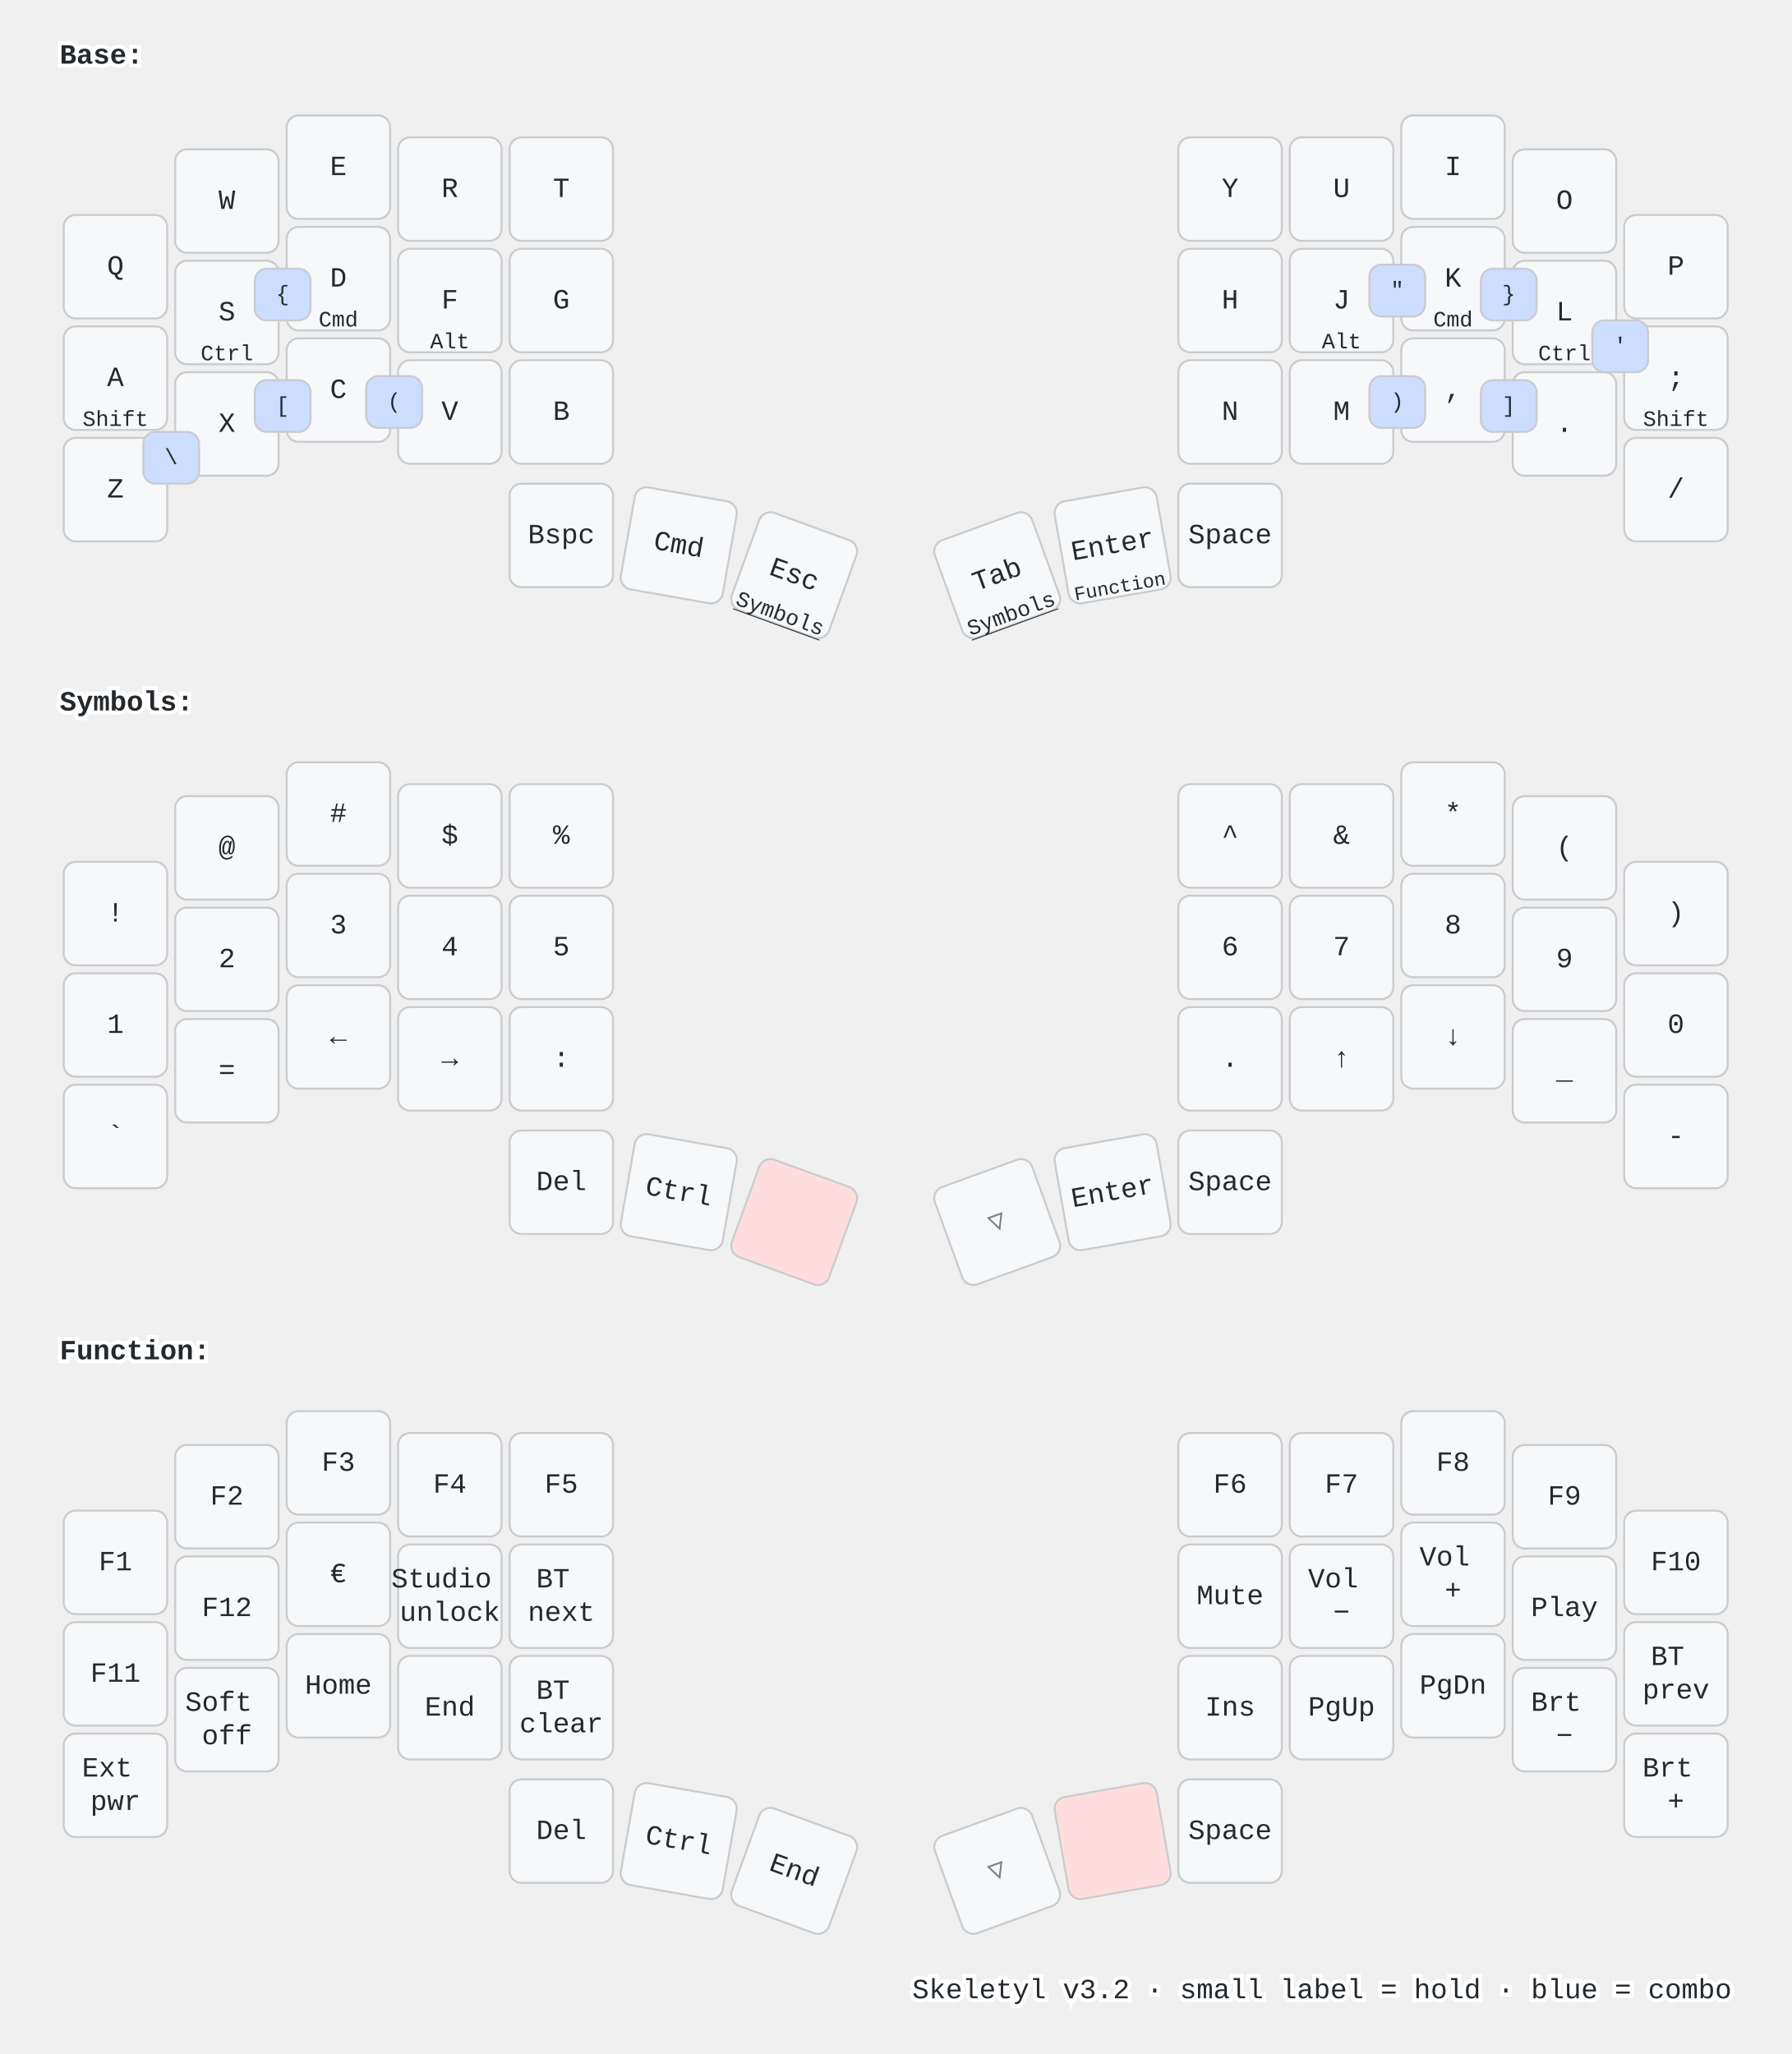
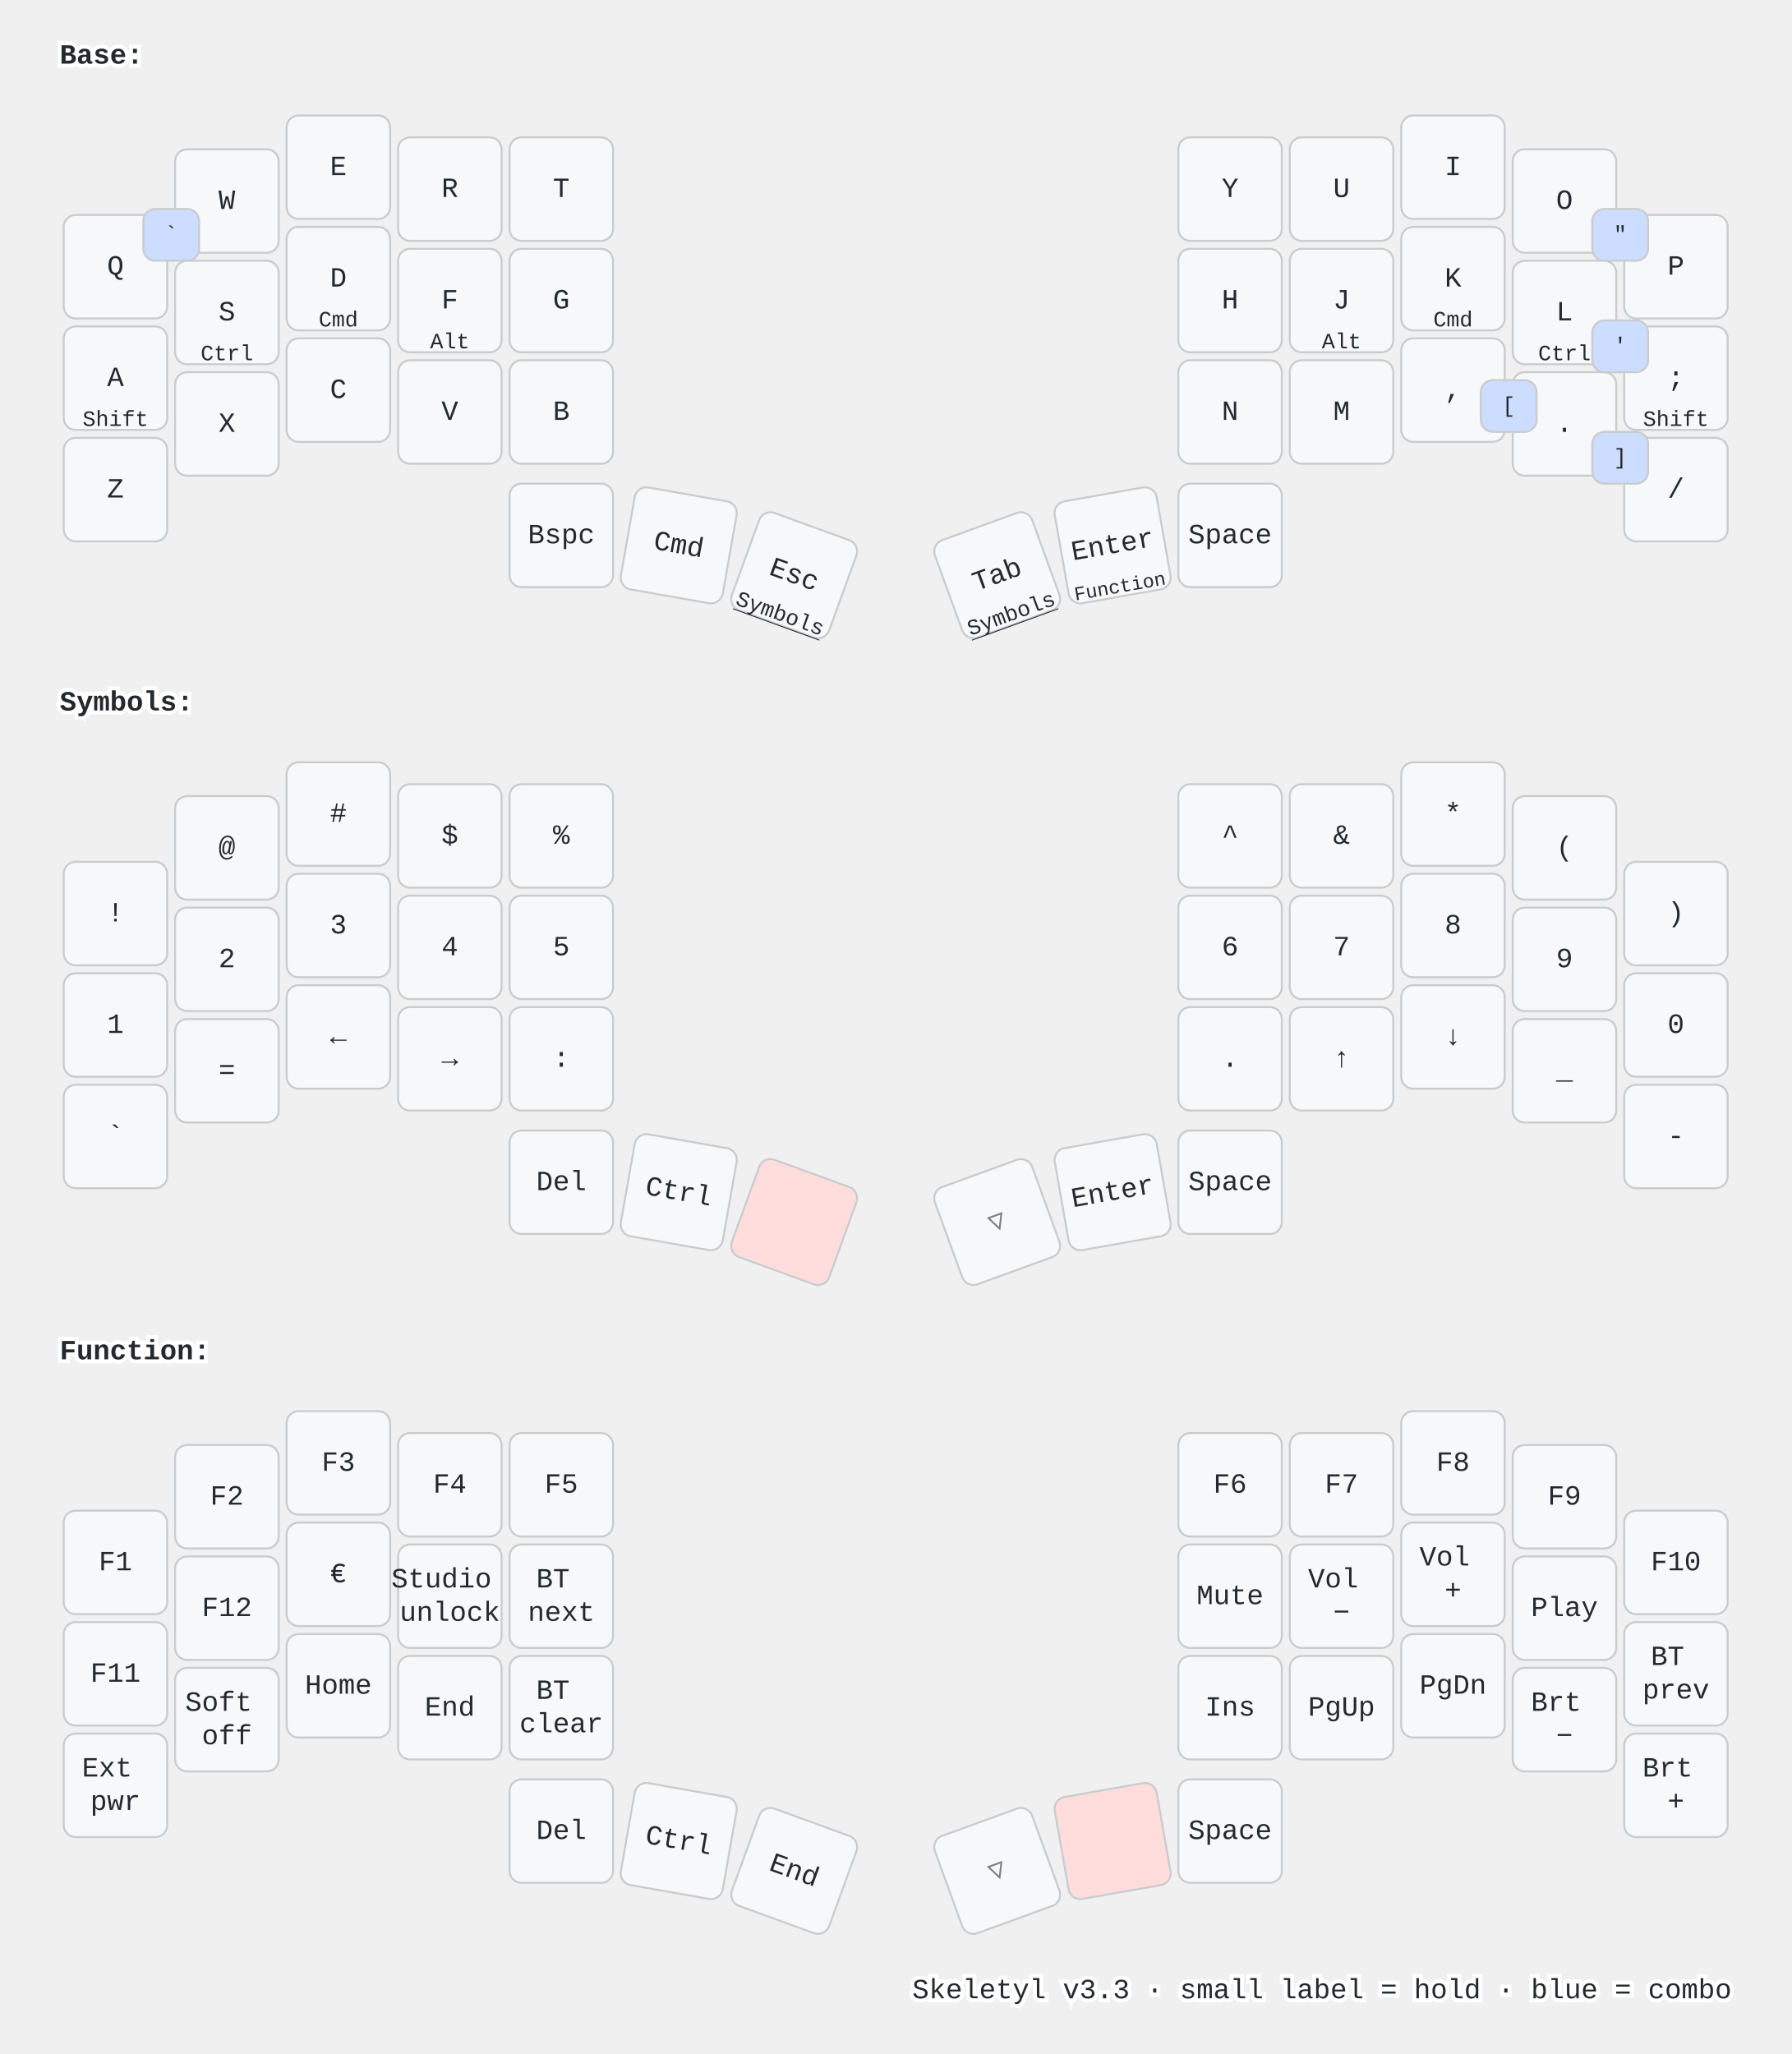
<svg xmlns="http://www.w3.org/2000/svg" width="900" height="1032" viewBox="0 0 900 1032" class="keymap">
  <style>/* inherit to force styles through use tags */
svg path {
    fill: inherit;
}

/* font and background color specifications */
svg.keymap {
    font-family: SFMono-Regular,Consolas,Liberation Mono,Menlo,monospace;
    font-size: 14px;
    font-kerning: normal;
    text-rendering: optimizeLegibility;
    fill: #24292e;
}

/* default key styling */
rect.key {
    fill: #f6f8fa;
}

rect.key, rect.combo {
    stroke: #c9cccf;
    stroke-width: 1;
}

/* default key side styling, only used is draw_key_sides is set */
rect.side {
    filter: brightness(90%);
}

/* color accent for combo boxes */
rect.combo, rect.combo-separate {
    fill: #cdf;
}

/* color accent for held keys */
rect.held, rect.combo.held {
    fill: #fdd;
}

/* color accent for ghost (optional) keys */
rect.ghost, rect.combo.ghost {
    stroke-dasharray: 4, 4;
    stroke-width: 2;
}

text {
    text-anchor: middle;
    dominant-baseline: middle;
}

/* styling for layer labels */
text.label {
    font-weight: bold;
    text-anchor: start;
    stroke: white;
    stroke-width: 4;
    paint-order: stroke;
}

/* styling for optional footer */
text.footer {
    text-anchor: end;
    dominant-baseline: auto;
    stroke: white;
    stroke-width: 4;
    paint-order: stroke;
}

/* styling for combo tap, and key non-tap label text */
text.combo, text.hold, text.shifted, text.left, text.right, text.tl, text.tr, text.bl, text.br {
    font-size: 11px;
}

text.hold, text.bl, text.br {
    text-anchor: middle;
    dominant-baseline: auto;
}

text.shifted, text.tl, text.tr {
    text-anchor: middle;
    dominant-baseline: hanging;
}

text.left, text.tl, text.bl {
    text-anchor: start;
}

text.right, text.tr, text.br {
    text-anchor: end;
}

text.layer-activator {
    text-decoration: underline;
}

/* styling for hold/shifted label text in combo box */
text.combo.hold, text.combo.shifted, text.combo.left, text.combo.right {
    font-size: 8px;
}

/* lighter symbol for transparent keys */
text.trans {
    fill: #7b7e81;
}

/* styling for combo dendrons */
path.combo {
    stroke-width: 1;
    stroke: gray;
    fill: none;
}

/* Start Tabler Icons Cleanup */
/* cannot use height/width with glyphs */
.icon-tabler &gt; path {
    fill: inherit;
    stroke: inherit;
    stroke-width: 2;
}
/* hide tabler's default box */
.icon-tabler &gt; path[stroke="none"][fill="none"] {
    visibility: hidden;
}
/* End Tabler Icons Cleanup */
</style>
  <g transform="translate(30, 0)" class="layer-Base">
    <text x="0" y="28" class="label" id="Base">Base:</text>
    <g transform="translate(0, 56)">
      <g transform="translate(28, 78)" class="key keypos-0">
        <rect rx="6" ry="6" x="-26" y="-26" width="52" height="52" class="key" />
        <text x="0" y="0" class="key tap">Q</text>
      </g>
      <g transform="translate(84, 45)" class="key keypos-1">
        <rect rx="6" ry="6" x="-26" y="-26" width="52" height="52" class="key" />
        <text x="0" y="0" class="key tap">W</text>
      </g>
      <g transform="translate(140, 28)" class="key keypos-2">
        <rect rx="6" ry="6" x="-26" y="-26" width="52" height="52" class="key" />
        <text x="0" y="0" class="key tap">E</text>
      </g>
      <g transform="translate(196, 39)" class="key keypos-3">
        <rect rx="6" ry="6" x="-26" y="-26" width="52" height="52" class="key" />
        <text x="0" y="0" class="key tap">R</text>
      </g>
      <g transform="translate(252, 39)" class="key keypos-4">
        <rect rx="6" ry="6" x="-26" y="-26" width="52" height="52" class="key" />
        <text x="0" y="0" class="key tap">T</text>
      </g>
      <g transform="translate(588, 39)" class="key keypos-5">
        <rect rx="6" ry="6" x="-26" y="-26" width="52" height="52" class="key" />
        <text x="0" y="0" class="key tap">Y</text>
      </g>
      <g transform="translate(644, 39)" class="key keypos-6">
        <rect rx="6" ry="6" x="-26" y="-26" width="52" height="52" class="key" />
        <text x="0" y="0" class="key tap">U</text>
      </g>
      <g transform="translate(700, 28)" class="key keypos-7">
        <rect rx="6" ry="6" x="-26" y="-26" width="52" height="52" class="key" />
        <text x="0" y="0" class="key tap">I</text>
      </g>
      <g transform="translate(756, 45)" class="key keypos-8">
        <rect rx="6" ry="6" x="-26" y="-26" width="52" height="52" class="key" />
        <text x="0" y="0" class="key tap">O</text>
      </g>
      <g transform="translate(812, 78)" class="key keypos-9">
        <rect rx="6" ry="6" x="-26" y="-26" width="52" height="52" class="key" />
        <text x="0" y="0" class="key tap">P</text>
      </g>
      <g transform="translate(28, 134)" class="key keypos-10">
        <rect rx="6" ry="6" x="-26" y="-26" width="52" height="52" class="key" />
        <text x="0" y="0" class="key tap">A</text>
        <text x="0" y="24" class="key hold">Shift</text>
      </g>
      <g transform="translate(84, 101)" class="key keypos-11">
        <rect rx="6" ry="6" x="-26" y="-26" width="52" height="52" class="key" />
        <text x="0" y="0" class="key tap">S</text>
        <text x="0" y="24" class="key hold">Ctrl</text>
      </g>
      <g transform="translate(140, 84)" class="key keypos-12">
        <rect rx="6" ry="6" x="-26" y="-26" width="52" height="52" class="key" />
        <text x="0" y="0" class="key tap">D</text>
        <text x="0" y="24" class="key hold">Cmd</text>
      </g>
      <g transform="translate(196, 95)" class="key keypos-13">
        <rect rx="6" ry="6" x="-26" y="-26" width="52" height="52" class="key" />
        <text x="0" y="0" class="key tap">F</text>
        <text x="0" y="24" class="key hold">Alt</text>
      </g>
      <g transform="translate(252, 95)" class="key keypos-14">
        <rect rx="6" ry="6" x="-26" y="-26" width="52" height="52" class="key" />
        <text x="0" y="0" class="key tap">G</text>
      </g>
      <g transform="translate(588, 95)" class="key keypos-15">
        <rect rx="6" ry="6" x="-26" y="-26" width="52" height="52" class="key" />
        <text x="0" y="0" class="key tap">H</text>
      </g>
      <g transform="translate(644, 95)" class="key keypos-16">
        <rect rx="6" ry="6" x="-26" y="-26" width="52" height="52" class="key" />
        <text x="0" y="0" class="key tap">J</text>
        <text x="0" y="24" class="key hold">Alt</text>
      </g>
      <g transform="translate(700, 84)" class="key keypos-17">
        <rect rx="6" ry="6" x="-26" y="-26" width="52" height="52" class="key" />
        <text x="0" y="0" class="key tap">K</text>
        <text x="0" y="24" class="key hold">Cmd</text>
      </g>
      <g transform="translate(756, 101)" class="key keypos-18">
        <rect rx="6" ry="6" x="-26" y="-26" width="52" height="52" class="key" />
        <text x="0" y="0" class="key tap">L</text>
        <text x="0" y="24" class="key hold">Ctrl</text>
      </g>
      <g transform="translate(812, 134)" class="key keypos-19">
        <rect rx="6" ry="6" x="-26" y="-26" width="52" height="52" class="key" />
        <text x="0" y="0" class="key tap">;</text>
        <text x="0" y="24" class="key hold">Shift</text>
      </g>
      <g transform="translate(28, 190)" class="key keypos-20">
        <rect rx="6" ry="6" x="-26" y="-26" width="52" height="52" class="key" />
        <text x="0" y="0" class="key tap">Z</text>
      </g>
      <g transform="translate(84, 157)" class="key keypos-21">
        <rect rx="6" ry="6" x="-26" y="-26" width="52" height="52" class="key" />
        <text x="0" y="0" class="key tap">X</text>
      </g>
      <g transform="translate(140, 140)" class="key keypos-22">
        <rect rx="6" ry="6" x="-26" y="-26" width="52" height="52" class="key" />
        <text x="0" y="0" class="key tap">C</text>
      </g>
      <g transform="translate(196, 151)" class="key keypos-23">
        <rect rx="6" ry="6" x="-26" y="-26" width="52" height="52" class="key" />
        <text x="0" y="0" class="key tap">V</text>
      </g>
      <g transform="translate(252, 151)" class="key keypos-24">
        <rect rx="6" ry="6" x="-26" y="-26" width="52" height="52" class="key" />
        <text x="0" y="0" class="key tap">B</text>
      </g>
      <g transform="translate(588, 151)" class="key keypos-25">
        <rect rx="6" ry="6" x="-26" y="-26" width="52" height="52" class="key" />
        <text x="0" y="0" class="key tap">N</text>
      </g>
      <g transform="translate(644, 151)" class="key keypos-26">
        <rect rx="6" ry="6" x="-26" y="-26" width="52" height="52" class="key" />
        <text x="0" y="0" class="key tap">M</text>
      </g>
      <g transform="translate(700, 140)" class="key keypos-27">
        <rect rx="6" ry="6" x="-26" y="-26" width="52" height="52" class="key" />
        <text x="0" y="0" class="key tap">,</text>
      </g>
      <g transform="translate(756, 157)" class="key keypos-28">
        <rect rx="6" ry="6" x="-26" y="-26" width="52" height="52" class="key" />
        <text x="0" y="0" class="key tap">.</text>
      </g>
      <g transform="translate(812, 190)" class="key keypos-29">
        <rect rx="6" ry="6" x="-26" y="-26" width="52" height="52" class="key" />
        <text x="0" y="0" class="key tap">/</text>
      </g>
      <g transform="translate(252, 213)" class="key keypos-30">
        <rect rx="6" ry="6" x="-26" y="-26" width="52" height="52" class="key" />
        <text x="0" y="0" class="key tap">Bspc</text>
      </g>
      <g transform="translate(311, 218) rotate(10.0)" class="key keypos-31">
        <rect rx="6" ry="6" x="-26" y="-26" width="52" height="52" class="key" />
        <text x="0" y="0" class="key tap">Cmd</text>
      </g>
      <g transform="translate(369, 233) rotate(20.0)" class="key keypos-32">
        <rect rx="6" ry="6" x="-26" y="-26" width="52" height="52" class="key" />
        <text x="0" y="0" class="key tap">Esc</text>
        <a href="#Symbols">
          <text x="0" y="24" class="key hold layer-activator">Symbols</text>
        </a>
      </g>
      <g transform="translate(471, 233) rotate(-20.0)" class="key keypos-33">
        <rect rx="6" ry="6" x="-26" y="-26" width="52" height="52" class="key" />
        <text x="0" y="0" class="key tap">Tab</text>
        <a href="#Symbols">
          <text x="0" y="24" class="key hold layer-activator">Symbols</text>
        </a>
      </g>
      <g transform="translate(529, 218) rotate(-10.0)" class="key keypos-34">
        <rect rx="6" ry="6" x="-26" y="-26" width="52" height="52" class="key" />
        <text x="0" y="0" class="key tap">Enter</text>
        <a href="#Function">
          <text x="0" y="24" class="key hold layer-activator">
            <tspan style="font-size: 88%">Function</tspan>
          </text>
        </a>
      </g>
      <g transform="translate(588, 213)" class="key keypos-35">
        <rect rx="6" ry="6" x="-26" y="-26" width="52" height="52" class="key" />
        <text x="0" y="0" class="key tap">Space</text>
      </g>
      <g class="combo combopos-0">
-         <rect rx="6" ry="6" x="98" y="79" width="28" height="26" class="combo" />
-         <text x="112" y="92" class="combo tap">{</text>
-       </g>
-       <g class="combo combopos-1">
-         <rect rx="6" ry="6" x="658" y="77" width="28" height="26" class="combo" />
-         <text x="672" y="90" class="combo tap">"</text>
-       </g>
-       <g class="combo combopos-2">
-         <rect rx="6" ry="6" x="714" y="79" width="28" height="26" class="combo" />
-         <text x="728" y="92" class="combo tap">}</text>
-       </g>
-       <g class="combo combopos-3">
        <rect rx="6" ry="6" x="770" y="105" width="28" height="26" class="combo" />
        <text x="784" y="118" class="combo tap">'</text>
      </g>
+       <g class="combo combopos-1">
+         <rect rx="6" ry="6" x="770" y="49" width="28" height="26" class="combo" />
+         <text x="784" y="62" class="combo tap">"</text>
+       </g>
+       <g class="combo combopos-2">
+         <rect rx="6" ry="6" x="42" y="49" width="28" height="26" class="combo" />
+         <text x="56" y="62" class="combo tap">`</text>
+       </g>
+       <g class="combo combopos-3">
+         <rect rx="6" ry="6" x="714" y="135" width="28" height="26" class="combo" />
+         <text x="728" y="148" class="combo tap">[</text>
+       </g>
      <g class="combo combopos-4">
-         <rect rx="6" ry="6" x="42" y="161" width="28" height="26" class="combo" />
-         <text x="56" y="174" class="combo tap">\</text>
-       </g>
-       <g class="combo combopos-5">
-         <rect rx="6" ry="6" x="98" y="135" width="28" height="26" class="combo" />
-         <text x="112" y="148" class="combo tap">[</text>
-       </g>
-       <g class="combo combopos-6">
-         <rect rx="6" ry="6" x="154" y="133" width="28" height="26" class="combo" />
-         <text x="168" y="146" class="combo tap">(</text>
-       </g>
-       <g class="combo combopos-7">
-         <rect rx="6" ry="6" x="658" y="133" width="28" height="26" class="combo" />
-         <text x="672" y="146" class="combo tap">)</text>
-       </g>
-       <g class="combo combopos-8">
-         <rect rx="6" ry="6" x="714" y="135" width="28" height="26" class="combo" />
-         <text x="728" y="148" class="combo tap">]</text>
+         <rect rx="6" ry="6" x="770" y="161" width="28" height="26" class="combo" />
+         <text x="784" y="174" class="combo tap">]</text>
      </g>
    </g>
  </g>
  <g transform="translate(30, 325)" class="layer-Symbols">
    <text x="0" y="28" class="label" id="Symbols">Symbols:</text>
    <g transform="translate(0, 56)">
      <g transform="translate(28, 78)" class="key keypos-0">
        <rect rx="6" ry="6" x="-26" y="-26" width="52" height="52" class="key" />
        <text x="0" y="0" class="key tap">!</text>
      </g>
      <g transform="translate(84, 45)" class="key keypos-1">
        <rect rx="6" ry="6" x="-26" y="-26" width="52" height="52" class="key" />
        <text x="0" y="0" class="key tap">@</text>
      </g>
      <g transform="translate(140, 28)" class="key keypos-2">
        <rect rx="6" ry="6" x="-26" y="-26" width="52" height="52" class="key" />
        <text x="0" y="0" class="key tap">#</text>
      </g>
      <g transform="translate(196, 39)" class="key keypos-3">
        <rect rx="6" ry="6" x="-26" y="-26" width="52" height="52" class="key" />
        <text x="0" y="0" class="key tap">$</text>
      </g>
      <g transform="translate(252, 39)" class="key keypos-4">
        <rect rx="6" ry="6" x="-26" y="-26" width="52" height="52" class="key" />
        <text x="0" y="0" class="key tap">%</text>
      </g>
      <g transform="translate(588, 39)" class="key keypos-5">
        <rect rx="6" ry="6" x="-26" y="-26" width="52" height="52" class="key" />
        <text x="0" y="0" class="key tap">^</text>
      </g>
      <g transform="translate(644, 39)" class="key keypos-6">
        <rect rx="6" ry="6" x="-26" y="-26" width="52" height="52" class="key" />
        <text x="0" y="0" class="key tap">&amp;</text>
      </g>
      <g transform="translate(700, 28)" class="key keypos-7">
        <rect rx="6" ry="6" x="-26" y="-26" width="52" height="52" class="key" />
        <text x="0" y="0" class="key tap">*</text>
      </g>
      <g transform="translate(756, 45)" class="key keypos-8">
        <rect rx="6" ry="6" x="-26" y="-26" width="52" height="52" class="key" />
        <text x="0" y="0" class="key tap">(</text>
      </g>
      <g transform="translate(812, 78)" class="key keypos-9">
        <rect rx="6" ry="6" x="-26" y="-26" width="52" height="52" class="key" />
        <text x="0" y="0" class="key tap">)</text>
      </g>
      <g transform="translate(28, 134)" class="key keypos-10">
        <rect rx="6" ry="6" x="-26" y="-26" width="52" height="52" class="key" />
        <text x="0" y="0" class="key tap">1</text>
      </g>
      <g transform="translate(84, 101)" class="key keypos-11">
        <rect rx="6" ry="6" x="-26" y="-26" width="52" height="52" class="key" />
        <text x="0" y="0" class="key tap">2</text>
      </g>
      <g transform="translate(140, 84)" class="key keypos-12">
        <rect rx="6" ry="6" x="-26" y="-26" width="52" height="52" class="key" />
        <text x="0" y="0" class="key tap">3</text>
      </g>
      <g transform="translate(196, 95)" class="key keypos-13">
        <rect rx="6" ry="6" x="-26" y="-26" width="52" height="52" class="key" />
        <text x="0" y="0" class="key tap">4</text>
      </g>
      <g transform="translate(252, 95)" class="key keypos-14">
        <rect rx="6" ry="6" x="-26" y="-26" width="52" height="52" class="key" />
        <text x="0" y="0" class="key tap">5</text>
      </g>
      <g transform="translate(588, 95)" class="key keypos-15">
        <rect rx="6" ry="6" x="-26" y="-26" width="52" height="52" class="key" />
        <text x="0" y="0" class="key tap">6</text>
      </g>
      <g transform="translate(644, 95)" class="key keypos-16">
        <rect rx="6" ry="6" x="-26" y="-26" width="52" height="52" class="key" />
        <text x="0" y="0" class="key tap">7</text>
      </g>
      <g transform="translate(700, 84)" class="key keypos-17">
        <rect rx="6" ry="6" x="-26" y="-26" width="52" height="52" class="key" />
        <text x="0" y="0" class="key tap">8</text>
      </g>
      <g transform="translate(756, 101)" class="key keypos-18">
        <rect rx="6" ry="6" x="-26" y="-26" width="52" height="52" class="key" />
        <text x="0" y="0" class="key tap">9</text>
      </g>
      <g transform="translate(812, 134)" class="key keypos-19">
        <rect rx="6" ry="6" x="-26" y="-26" width="52" height="52" class="key" />
        <text x="0" y="0" class="key tap">0</text>
      </g>
      <g transform="translate(28, 190)" class="key keypos-20">
        <rect rx="6" ry="6" x="-26" y="-26" width="52" height="52" class="key" />
        <text x="0" y="0" class="key tap">`</text>
      </g>
      <g transform="translate(84, 157)" class="key keypos-21">
        <rect rx="6" ry="6" x="-26" y="-26" width="52" height="52" class="key" />
        <text x="0" y="0" class="key tap">=</text>
      </g>
      <g transform="translate(140, 140)" class="key keypos-22">
        <rect rx="6" ry="6" x="-26" y="-26" width="52" height="52" class="key" />
        <text x="0" y="0" class="key tap">←</text>
      </g>
      <g transform="translate(196, 151)" class="key keypos-23">
        <rect rx="6" ry="6" x="-26" y="-26" width="52" height="52" class="key" />
        <text x="0" y="0" class="key tap">→</text>
      </g>
      <g transform="translate(252, 151)" class="key keypos-24">
        <rect rx="6" ry="6" x="-26" y="-26" width="52" height="52" class="key" />
        <text x="0" y="0" class="key tap">:</text>
      </g>
      <g transform="translate(588, 151)" class="key keypos-25">
        <rect rx="6" ry="6" x="-26" y="-26" width="52" height="52" class="key" />
        <text x="0" y="0" class="key tap">.</text>
      </g>
      <g transform="translate(644, 151)" class="key keypos-26">
        <rect rx="6" ry="6" x="-26" y="-26" width="52" height="52" class="key" />
        <text x="0" y="0" class="key tap">↑</text>
      </g>
      <g transform="translate(700, 140)" class="key keypos-27">
        <rect rx="6" ry="6" x="-26" y="-26" width="52" height="52" class="key" />
        <text x="0" y="0" class="key tap">↓</text>
      </g>
      <g transform="translate(756, 157)" class="key keypos-28">
        <rect rx="6" ry="6" x="-26" y="-26" width="52" height="52" class="key" />
        <text x="0" y="0" class="key tap">_</text>
      </g>
      <g transform="translate(812, 190)" class="key keypos-29">
        <rect rx="6" ry="6" x="-26" y="-26" width="52" height="52" class="key" />
        <text x="0" y="0" class="key tap">-</text>
      </g>
      <g transform="translate(252, 213)" class="key keypos-30">
        <rect rx="6" ry="6" x="-26" y="-26" width="52" height="52" class="key" />
        <text x="0" y="0" class="key tap">Del</text>
      </g>
      <g transform="translate(311, 218) rotate(10.0)" class="key keypos-31">
        <rect rx="6" ry="6" x="-26" y="-26" width="52" height="52" class="key" />
        <text x="0" y="0" class="key tap">Ctrl</text>
      </g>
      <g transform="translate(369, 233) rotate(20.0)" class="key held keypos-32">
        <rect rx="6" ry="6" x="-26" y="-26" width="52" height="52" class="key held" />
      </g>
      <g transform="translate(471, 233) rotate(-20.0)" class="key trans keypos-33">
        <rect rx="6" ry="6" x="-26" y="-26" width="52" height="52" class="key trans" />
        <text x="0" y="0" class="key trans tap">▽</text>
      </g>
      <g transform="translate(529, 218) rotate(-10.0)" class="key keypos-34">
        <rect rx="6" ry="6" x="-26" y="-26" width="52" height="52" class="key" />
        <text x="0" y="0" class="key tap">Enter</text>
      </g>
      <g transform="translate(588, 213)" class="key keypos-35">
        <rect rx="6" ry="6" x="-26" y="-26" width="52" height="52" class="key" />
        <text x="0" y="0" class="key tap">Space</text>
      </g>
    </g>
  </g>
  <g transform="translate(30, 651)" class="layer-Function">
    <text x="0" y="28" class="label" id="Function">Function:</text>
    <g transform="translate(0, 56)">
      <g transform="translate(28, 78)" class="key keypos-0">
        <rect rx="6" ry="6" x="-26" y="-26" width="52" height="52" class="key" />
        <text x="0" y="0" class="key tap">F1</text>
      </g>
      <g transform="translate(84, 45)" class="key keypos-1">
        <rect rx="6" ry="6" x="-26" y="-26" width="52" height="52" class="key" />
        <text x="0" y="0" class="key tap">F2</text>
      </g>
      <g transform="translate(140, 28)" class="key keypos-2">
        <rect rx="6" ry="6" x="-26" y="-26" width="52" height="52" class="key" />
        <text x="0" y="0" class="key tap">F3</text>
      </g>
      <g transform="translate(196, 39)" class="key keypos-3">
        <rect rx="6" ry="6" x="-26" y="-26" width="52" height="52" class="key" />
        <text x="0" y="0" class="key tap">F4</text>
      </g>
      <g transform="translate(252, 39)" class="key keypos-4">
        <rect rx="6" ry="6" x="-26" y="-26" width="52" height="52" class="key" />
        <text x="0" y="0" class="key tap">F5</text>
      </g>
      <g transform="translate(588, 39)" class="key keypos-5">
        <rect rx="6" ry="6" x="-26" y="-26" width="52" height="52" class="key" />
        <text x="0" y="0" class="key tap">F6</text>
      </g>
      <g transform="translate(644, 39)" class="key keypos-6">
        <rect rx="6" ry="6" x="-26" y="-26" width="52" height="52" class="key" />
        <text x="0" y="0" class="key tap">F7</text>
      </g>
      <g transform="translate(700, 28)" class="key keypos-7">
        <rect rx="6" ry="6" x="-26" y="-26" width="52" height="52" class="key" />
        <text x="0" y="0" class="key tap">F8</text>
      </g>
      <g transform="translate(756, 45)" class="key keypos-8">
        <rect rx="6" ry="6" x="-26" y="-26" width="52" height="52" class="key" />
        <text x="0" y="0" class="key tap">F9</text>
      </g>
      <g transform="translate(812, 78)" class="key keypos-9">
        <rect rx="6" ry="6" x="-26" y="-26" width="52" height="52" class="key" />
        <text x="0" y="0" class="key tap">F10</text>
      </g>
      <g transform="translate(28, 134)" class="key keypos-10">
        <rect rx="6" ry="6" x="-26" y="-26" width="52" height="52" class="key" />
        <text x="0" y="0" class="key tap">F11</text>
      </g>
      <g transform="translate(84, 101)" class="key keypos-11">
        <rect rx="6" ry="6" x="-26" y="-26" width="52" height="52" class="key" />
        <text x="0" y="0" class="key tap">F12</text>
      </g>
      <g transform="translate(140, 84)" class="key keypos-12">
        <rect rx="6" ry="6" x="-26" y="-26" width="52" height="52" class="key" />
        <text x="0" y="0" class="key tap">€</text>
      </g>
      <g transform="translate(196, 95)" class="key keypos-13">
        <rect rx="6" ry="6" x="-26" y="-26" width="52" height="52" class="key" />
        <text x="0" y="0" class="key tap">
          <tspan x="0" dy="-0.6em">Studio</tspan>
          <tspan x="0" dy="1.2em">unlock</tspan>
        </text>
      </g>
      <g transform="translate(252, 95)" class="key keypos-14">
        <rect rx="6" ry="6" x="-26" y="-26" width="52" height="52" class="key" />
        <text x="0" y="0" class="key tap">
          <tspan x="0" dy="-0.6em">BT</tspan>
          <tspan x="0" dy="1.2em">next</tspan>
        </text>
      </g>
      <g transform="translate(588, 95)" class="key keypos-15">
        <rect rx="6" ry="6" x="-26" y="-26" width="52" height="52" class="key" />
        <text x="0" y="0" class="key tap">Mute</text>
      </g>
      <g transform="translate(644, 95)" class="key keypos-16">
        <rect rx="6" ry="6" x="-26" y="-26" width="52" height="52" class="key" />
        <text x="0" y="0" class="key tap">
          <tspan x="0" dy="-0.6em">Vol</tspan>
          <tspan x="0" dy="1.2em">−</tspan>
        </text>
      </g>
      <g transform="translate(700, 84)" class="key keypos-17">
        <rect rx="6" ry="6" x="-26" y="-26" width="52" height="52" class="key" />
        <text x="0" y="0" class="key tap">
          <tspan x="0" dy="-0.6em">Vol</tspan>
          <tspan x="0" dy="1.2em">+</tspan>
        </text>
      </g>
      <g transform="translate(756, 101)" class="key keypos-18">
        <rect rx="6" ry="6" x="-26" y="-26" width="52" height="52" class="key" />
        <text x="0" y="0" class="key tap">Play</text>
      </g>
      <g transform="translate(812, 134)" class="key keypos-19">
        <rect rx="6" ry="6" x="-26" y="-26" width="52" height="52" class="key" />
        <text x="0" y="0" class="key tap">
          <tspan x="0" dy="-0.6em">BT</tspan>
          <tspan x="0" dy="1.2em">prev</tspan>
        </text>
      </g>
      <g transform="translate(28, 190)" class="key keypos-20">
        <rect rx="6" ry="6" x="-26" y="-26" width="52" height="52" class="key" />
        <text x="0" y="0" class="key tap">
          <tspan x="0" dy="-0.6em">Ext</tspan>
          <tspan x="0" dy="1.2em">pwr</tspan>
        </text>
      </g>
      <g transform="translate(84, 157)" class="key keypos-21">
        <rect rx="6" ry="6" x="-26" y="-26" width="52" height="52" class="key" />
        <text x="0" y="0" class="key tap">
          <tspan x="0" dy="-0.6em">Soft</tspan>
          <tspan x="0" dy="1.2em">off</tspan>
        </text>
      </g>
      <g transform="translate(140, 140)" class="key keypos-22">
        <rect rx="6" ry="6" x="-26" y="-26" width="52" height="52" class="key" />
        <text x="0" y="0" class="key tap">Home</text>
      </g>
      <g transform="translate(196, 151)" class="key keypos-23">
        <rect rx="6" ry="6" x="-26" y="-26" width="52" height="52" class="key" />
        <text x="0" y="0" class="key tap">End</text>
      </g>
      <g transform="translate(252, 151)" class="key keypos-24">
        <rect rx="6" ry="6" x="-26" y="-26" width="52" height="52" class="key" />
        <text x="0" y="0" class="key tap">
          <tspan x="0" dy="-0.6em">BT</tspan>
          <tspan x="0" dy="1.2em">clear</tspan>
        </text>
      </g>
      <g transform="translate(588, 151)" class="key keypos-25">
        <rect rx="6" ry="6" x="-26" y="-26" width="52" height="52" class="key" />
        <text x="0" y="0" class="key tap">Ins</text>
      </g>
      <g transform="translate(644, 151)" class="key keypos-26">
        <rect rx="6" ry="6" x="-26" y="-26" width="52" height="52" class="key" />
        <text x="0" y="0" class="key tap">PgUp</text>
      </g>
      <g transform="translate(700, 140)" class="key keypos-27">
        <rect rx="6" ry="6" x="-26" y="-26" width="52" height="52" class="key" />
        <text x="0" y="0" class="key tap">PgDn</text>
      </g>
      <g transform="translate(756, 157)" class="key keypos-28">
        <rect rx="6" ry="6" x="-26" y="-26" width="52" height="52" class="key" />
        <text x="0" y="0" class="key tap">
          <tspan x="0" dy="-0.6em">Brt</tspan>
          <tspan x="0" dy="1.2em">−</tspan>
        </text>
      </g>
      <g transform="translate(812, 190)" class="key keypos-29">
        <rect rx="6" ry="6" x="-26" y="-26" width="52" height="52" class="key" />
        <text x="0" y="0" class="key tap">
          <tspan x="0" dy="-0.6em">Brt</tspan>
          <tspan x="0" dy="1.2em">+</tspan>
        </text>
      </g>
      <g transform="translate(252, 213)" class="key keypos-30">
        <rect rx="6" ry="6" x="-26" y="-26" width="52" height="52" class="key" />
        <text x="0" y="0" class="key tap">Del</text>
      </g>
      <g transform="translate(311, 218) rotate(10.0)" class="key keypos-31">
        <rect rx="6" ry="6" x="-26" y="-26" width="52" height="52" class="key" />
        <text x="0" y="0" class="key tap">Ctrl</text>
      </g>
      <g transform="translate(369, 233) rotate(20.0)" class="key keypos-32">
        <rect rx="6" ry="6" x="-26" y="-26" width="52" height="52" class="key" />
        <text x="0" y="0" class="key tap">End</text>
      </g>
      <g transform="translate(471, 233) rotate(-20.0)" class="key trans keypos-33">
        <rect rx="6" ry="6" x="-26" y="-26" width="52" height="52" class="key trans" />
        <text x="0" y="0" class="key trans tap">▽</text>
      </g>
      <g transform="translate(529, 218) rotate(-10.0)" class="key held keypos-34">
        <rect rx="6" ry="6" x="-26" y="-26" width="52" height="52" class="key held" />
      </g>
      <g transform="translate(588, 213)" class="key keypos-35">
        <rect rx="6" ry="6" x="-26" y="-26" width="52" height="52" class="key" />
        <text x="0" y="0" class="key tap">Space</text>
      </g>
    </g>
  </g>
-   <text x="870.0" y="1004.0" class="footer">Skeletyl v3.2 · small label = hold · blue = combo</text>
+   <text x="870.0" y="1004.0" class="footer">Skeletyl v3.3 · small label = hold · blue = combo</text>
</svg>
